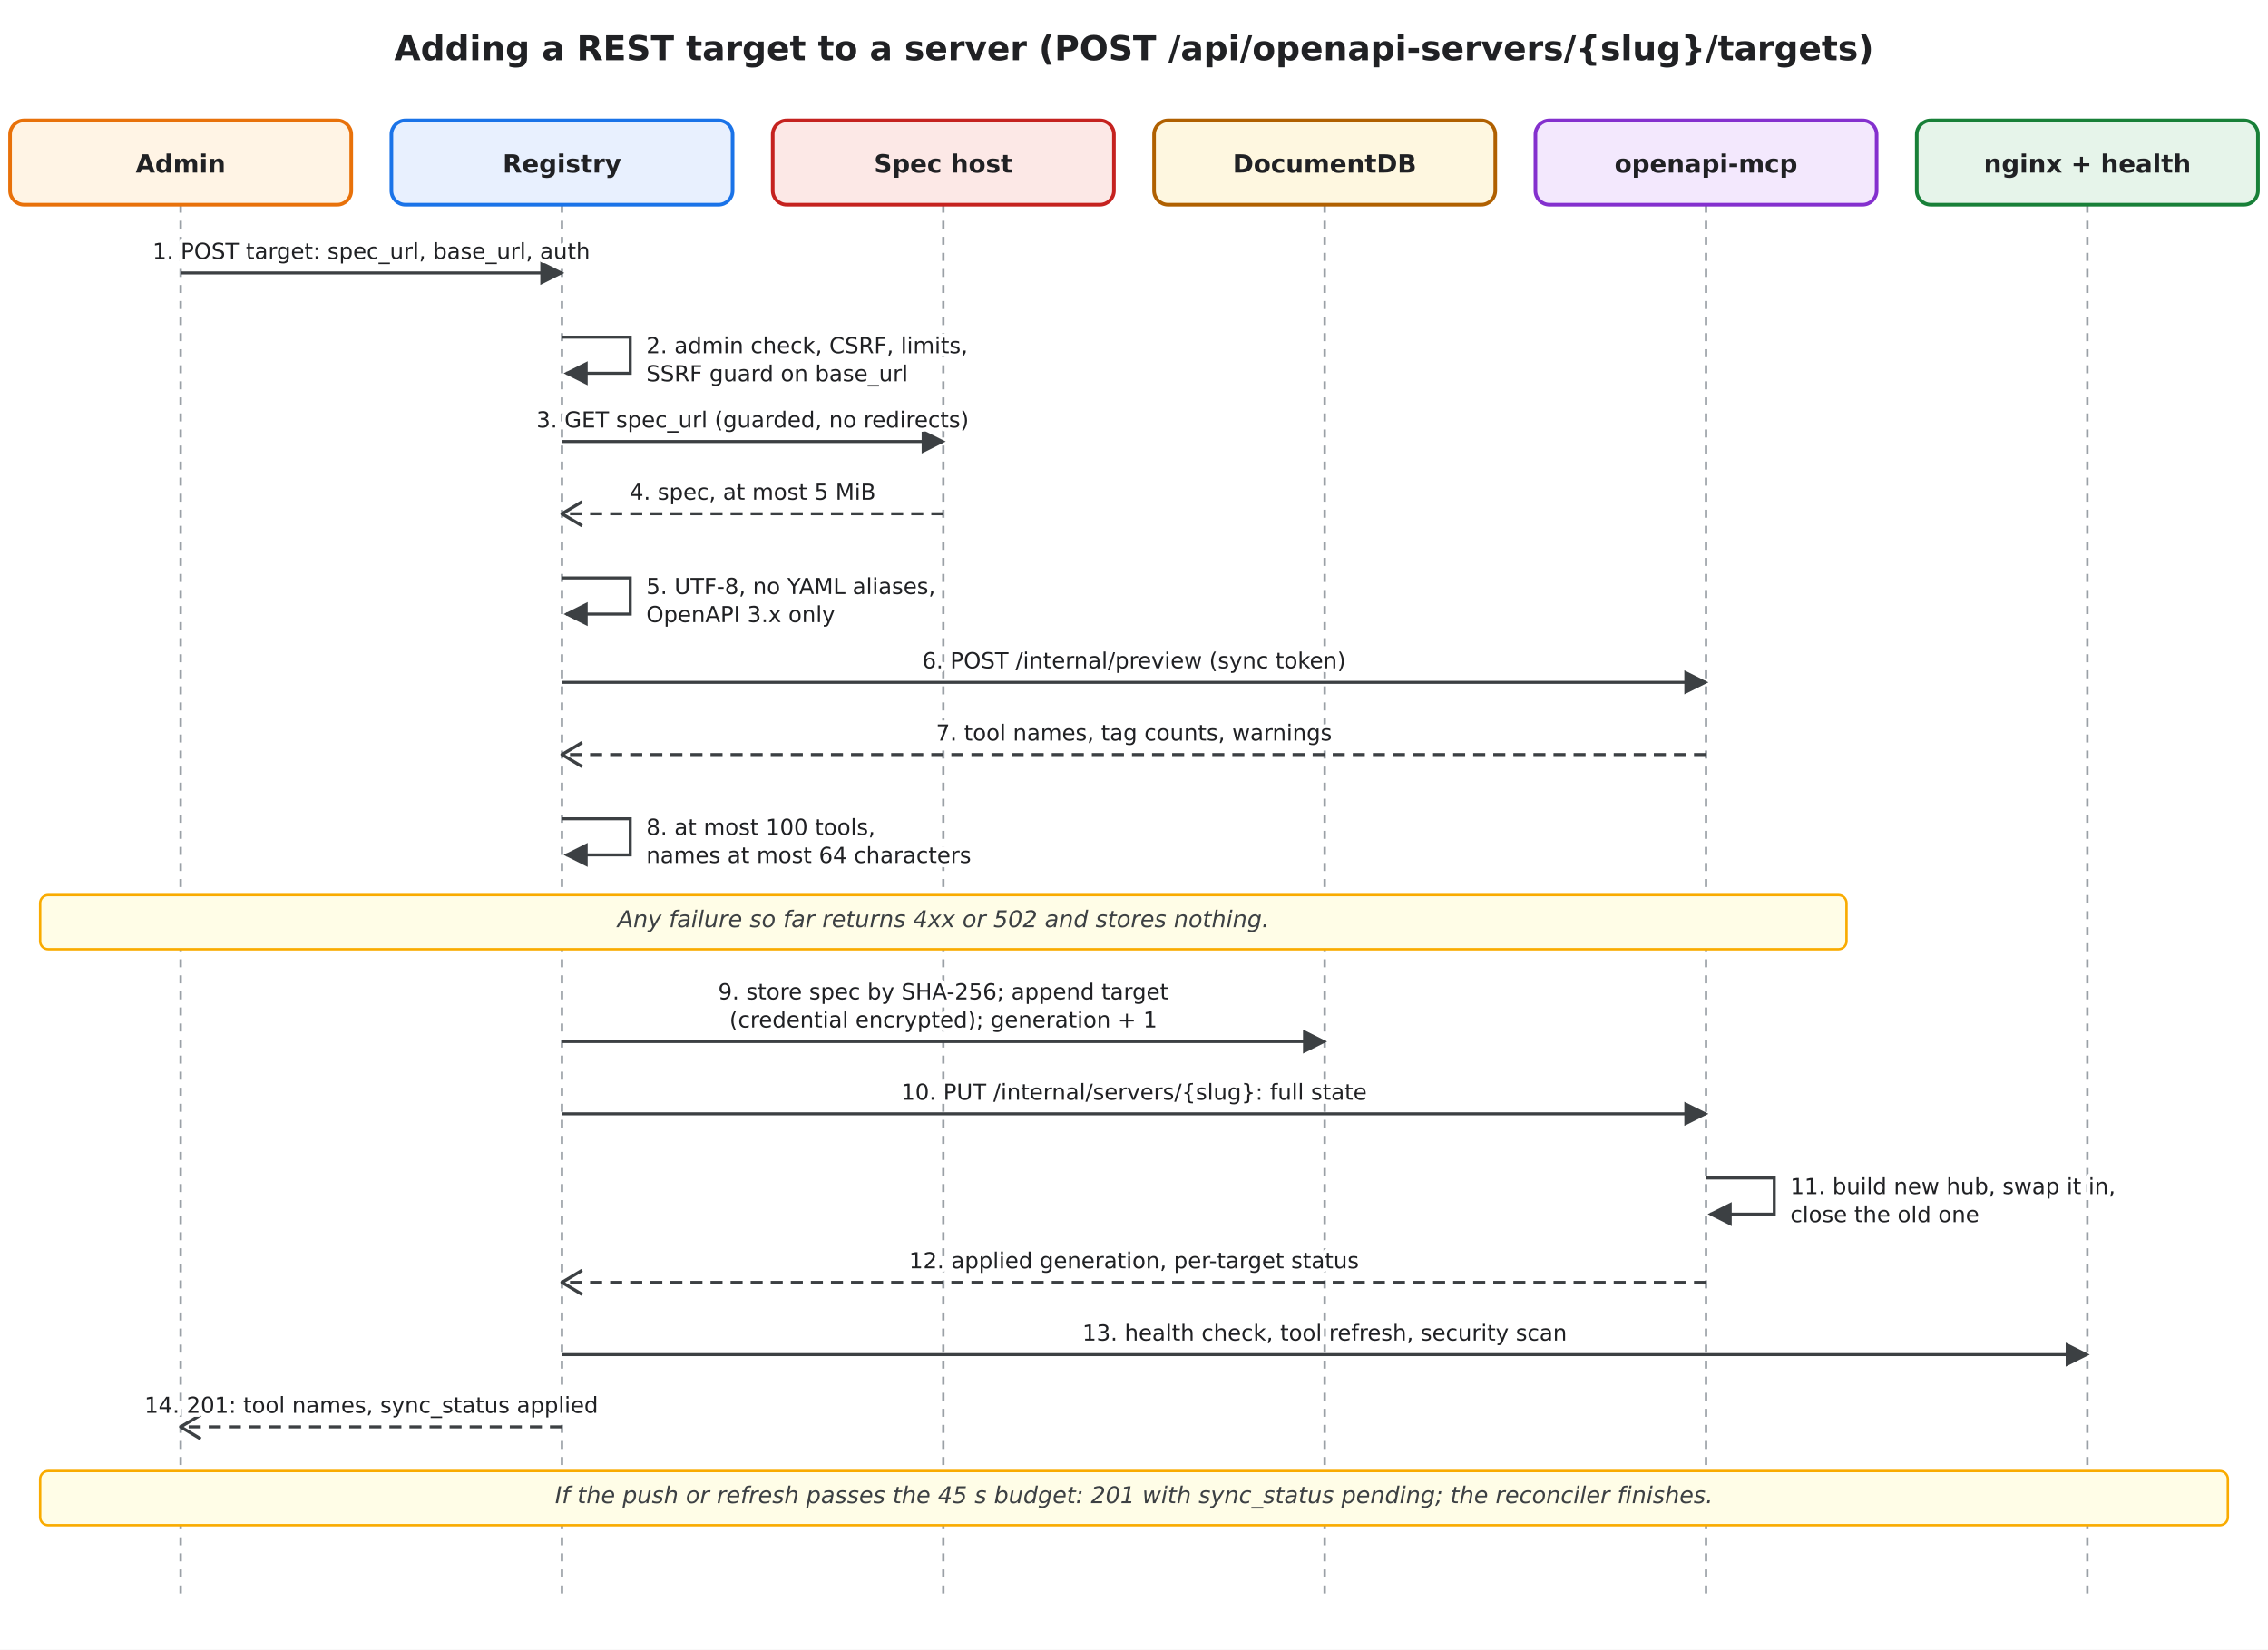
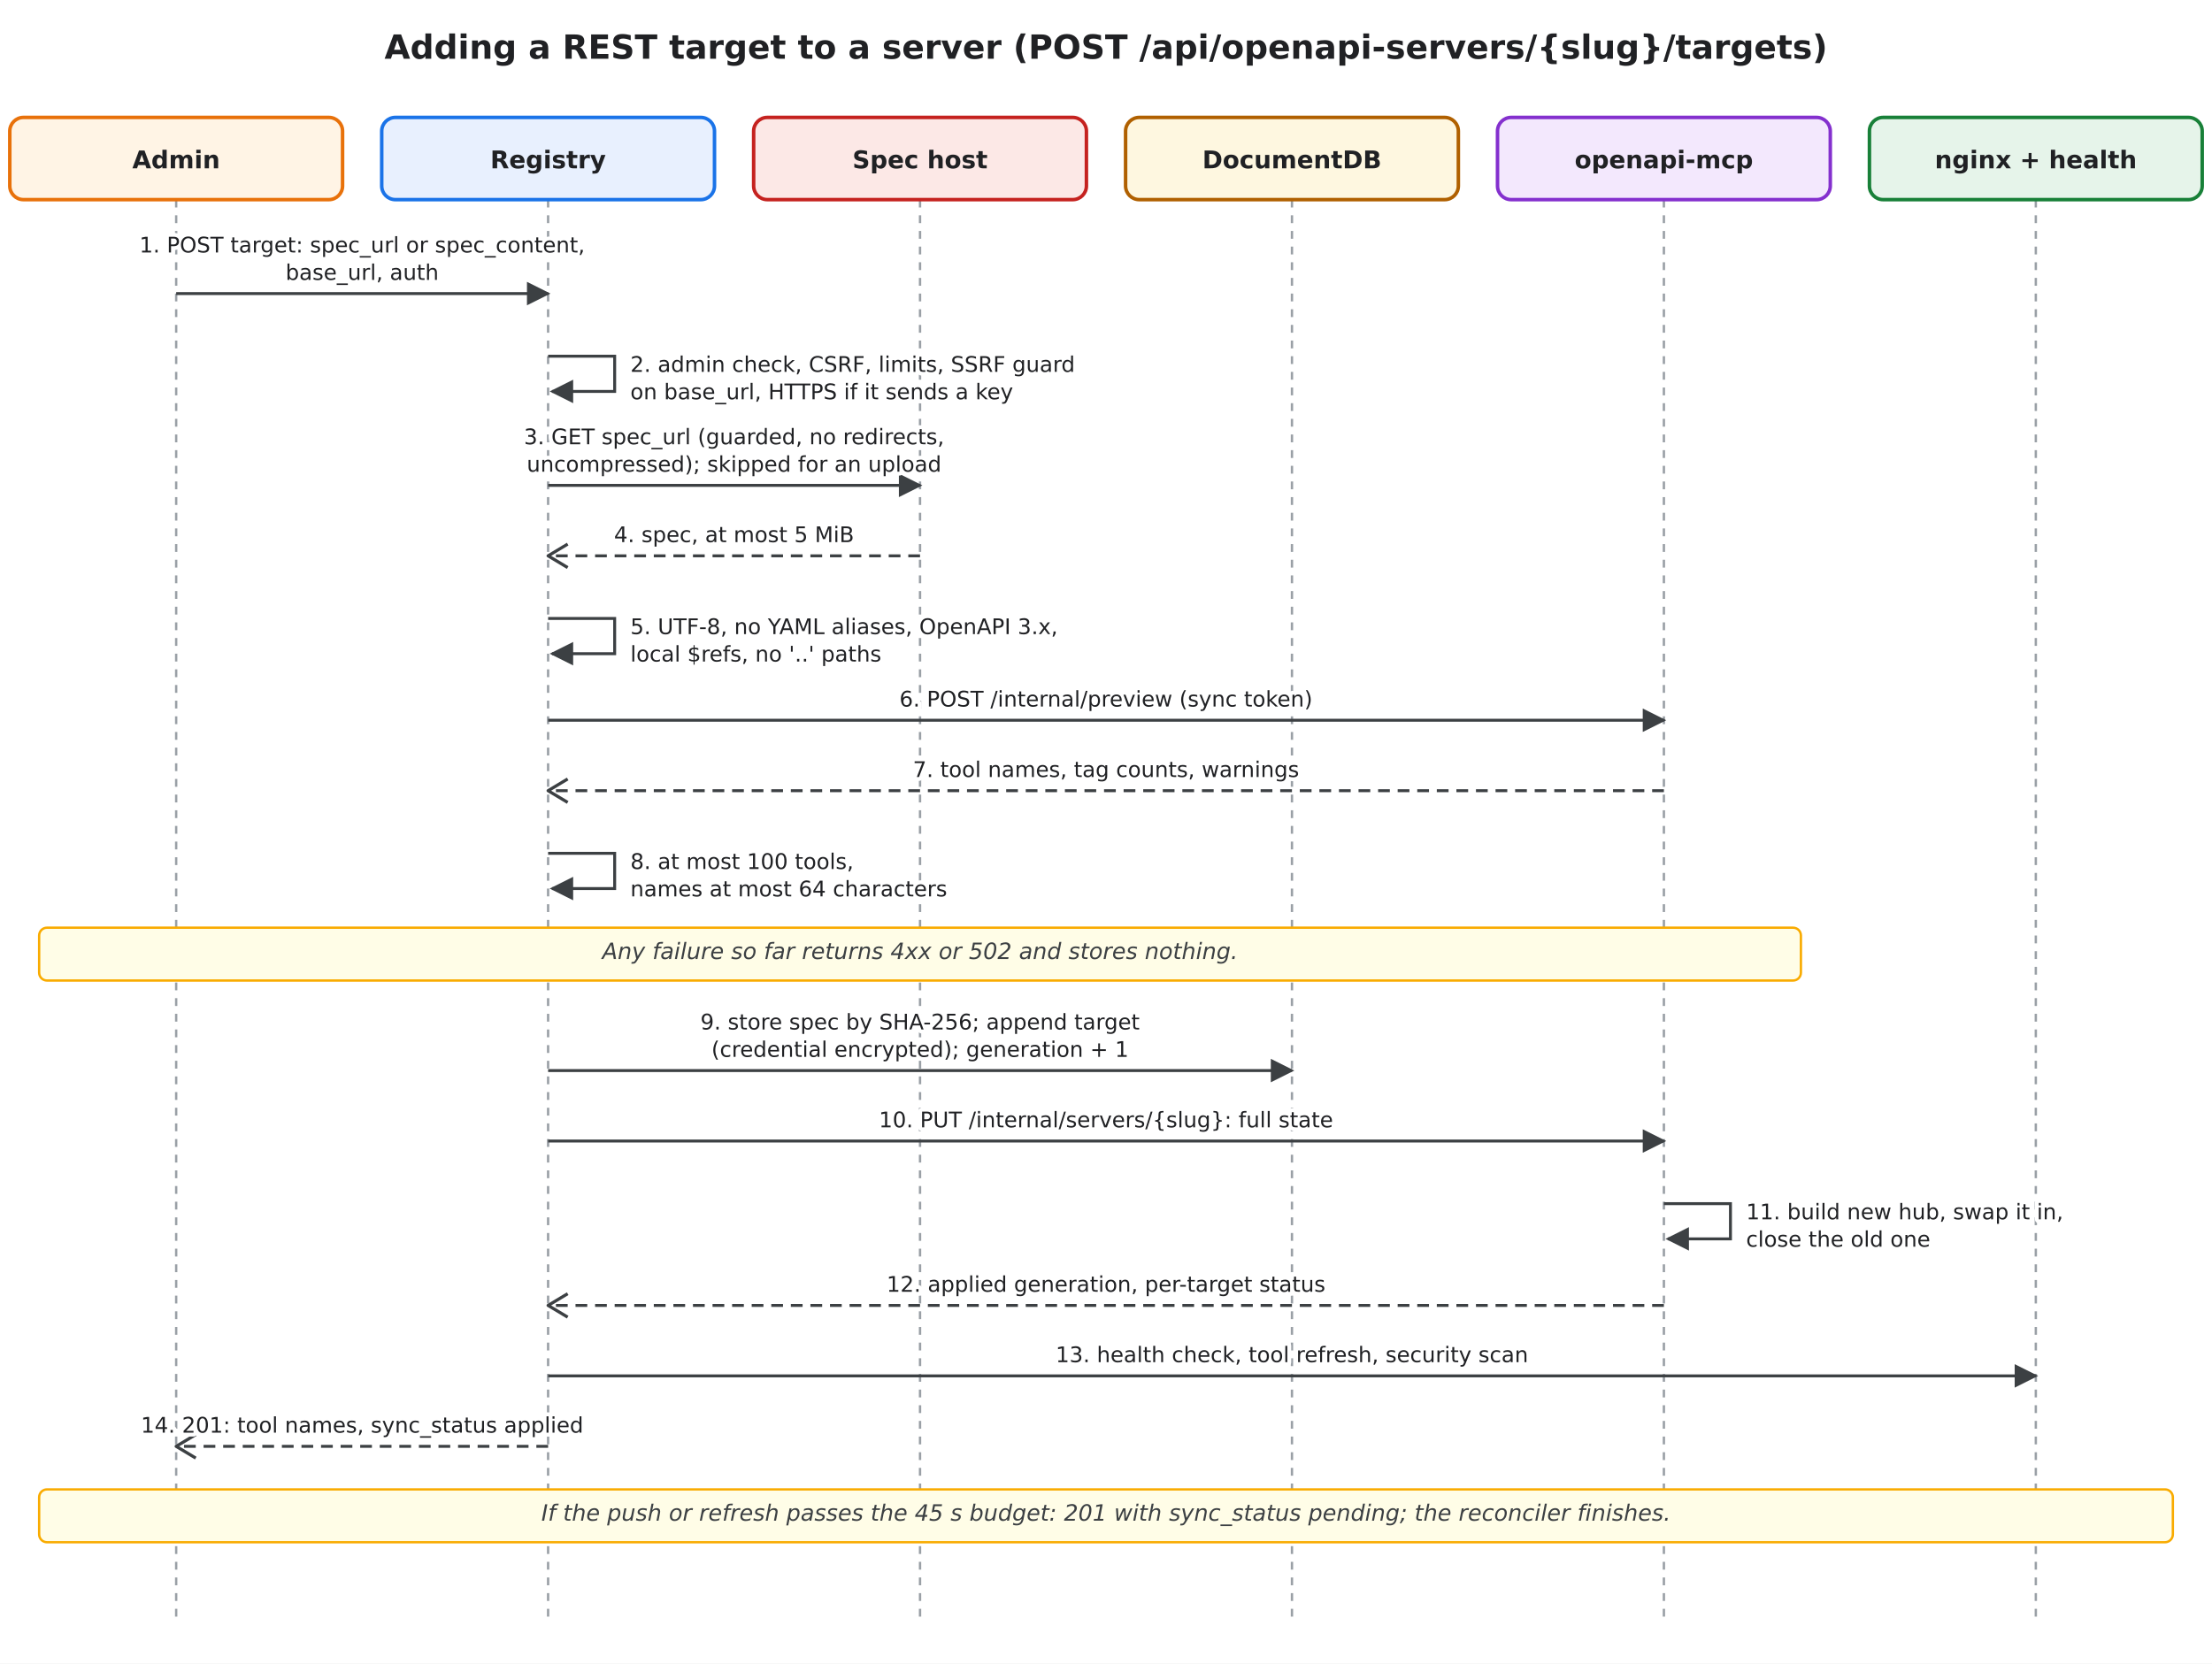
- <svg xmlns="http://www.w3.org/2000/svg" width="1130" height="822" viewBox="0 0 1130 822">
+ <svg xmlns="http://www.w3.org/2000/svg" width="1130" height="850" viewBox="0 0 1130 850">
  <defs>
    <marker id="arrow" viewBox="0 0 10 10" refX="9" refY="5" markerWidth="8" markerHeight="8" orient="auto-start-reverse">
      <path d="M0,0 L10,5 L0,10 z" fill="#3c4043" stroke-dasharray="none" />
    </marker>
    <marker id="arrow-open" viewBox="0 0 10 10" refX="9" refY="5" markerWidth="8" markerHeight="8" orient="auto-start-reverse">
      <path d="M0,0 L10,5 L0,10" fill="none" stroke="#3c4043" stroke-width="1.5" stroke-dasharray="none" />
    </marker>
  </defs>
-   <rect x="0" y="0" width="1130" height="822" fill="#ffffff" />
+   <rect x="0" y="0" width="1130" height="850" fill="#ffffff" />
  <text x="565.0" y="30.0" font-family="DejaVu Sans, Helvetica, Arial, sans-serif" font-size="17" font-weight="bold" text-anchor="middle" fill="#202124">Adding a REST target to a server (POST /api/openapi-servers/{slug}/targets)</text>
-   <line x1="90" y1="102" x2="90" y2="798" stroke="#9aa0a6" stroke-width="1.2" stroke-dasharray="4,4" />
+   <line x1="90" y1="102" x2="90" y2="826" stroke="#9aa0a6" stroke-width="1.2" stroke-dasharray="4,4" />
  <rect x="5.0" y="60" width="170" height="42" rx="7" fill="#fff4e5" stroke="#e8710a" stroke-width="1.8" />
  <text x="90.0" y="86.0" font-family="DejaVu Sans, Helvetica, Arial, sans-serif" font-size="12.5" font-weight="bold" text-anchor="middle" fill="#202124">Admin</text>
-   <line x1="280" y1="102" x2="280" y2="798" stroke="#9aa0a6" stroke-width="1.2" stroke-dasharray="4,4" />
+   <line x1="280" y1="102" x2="280" y2="826" stroke="#9aa0a6" stroke-width="1.2" stroke-dasharray="4,4" />
  <rect x="195.0" y="60" width="170" height="42" rx="7" fill="#e8f0fe" stroke="#1a73e8" stroke-width="1.8" />
  <text x="280.0" y="86.0" font-family="DejaVu Sans, Helvetica, Arial, sans-serif" font-size="12.5" font-weight="bold" text-anchor="middle" fill="#202124">Registry</text>
-   <line x1="470" y1="102" x2="470" y2="798" stroke="#9aa0a6" stroke-width="1.2" stroke-dasharray="4,4" />
+   <line x1="470" y1="102" x2="470" y2="826" stroke="#9aa0a6" stroke-width="1.2" stroke-dasharray="4,4" />
  <rect x="385.0" y="60" width="170" height="42" rx="7" fill="#fce8e6" stroke="#c5221f" stroke-width="1.8" />
  <text x="470.0" y="86.0" font-family="DejaVu Sans, Helvetica, Arial, sans-serif" font-size="12.5" font-weight="bold" text-anchor="middle" fill="#202124">Spec host</text>
-   <line x1="660" y1="102" x2="660" y2="798" stroke="#9aa0a6" stroke-width="1.2" stroke-dasharray="4,4" />
+   <line x1="660" y1="102" x2="660" y2="826" stroke="#9aa0a6" stroke-width="1.2" stroke-dasharray="4,4" />
  <rect x="575.0" y="60" width="170" height="42" rx="7" fill="#fef7e0" stroke="#b06000" stroke-width="1.8" />
  <text x="660.0" y="86.0" font-family="DejaVu Sans, Helvetica, Arial, sans-serif" font-size="12.5" font-weight="bold" text-anchor="middle" fill="#202124">DocumentDB</text>
-   <line x1="850" y1="102" x2="850" y2="798" stroke="#9aa0a6" stroke-width="1.2" stroke-dasharray="4,4" />
+   <line x1="850" y1="102" x2="850" y2="826" stroke="#9aa0a6" stroke-width="1.2" stroke-dasharray="4,4" />
  <rect x="765.0" y="60" width="170" height="42" rx="7" fill="#f3e8fd" stroke="#8430ce" stroke-width="1.8" />
  <text x="850.0" y="86.0" font-family="DejaVu Sans, Helvetica, Arial, sans-serif" font-size="12.5" font-weight="bold" text-anchor="middle" fill="#202124">openapi-mcp</text>
-   <line x1="1040" y1="102" x2="1040" y2="798" stroke="#9aa0a6" stroke-width="1.2" stroke-dasharray="4,4" />
+   <line x1="1040" y1="102" x2="1040" y2="826" stroke="#9aa0a6" stroke-width="1.2" stroke-dasharray="4,4" />
  <rect x="955.0" y="60" width="170" height="42" rx="7" fill="#e6f4ea" stroke="#188038" stroke-width="1.8" />
  <text x="1040.0" y="86.0" font-family="DejaVu Sans, Helvetica, Arial, sans-serif" font-size="12.5" font-weight="bold" text-anchor="middle" fill="#202124">nginx + health</text>
-   <line x1="90" y1="136" x2="280" y2="136" stroke="#3c4043" stroke-width="1.5" marker-end="url(#arrow)" />
-   <text x="185.0" y="129.0" font-family="DejaVu Sans, Helvetica, Arial, sans-serif" font-size="11" text-anchor="middle" stroke="#ffffff" stroke-width="4" stroke-linejoin="round" fill="#ffffff">1. POST target: spec_url, base_url, auth</text>
-   <text x="185.0" y="129.0" font-family="DejaVu Sans, Helvetica, Arial, sans-serif" font-size="11" font-weight="normal" text-anchor="middle" fill="#202124">1. POST target: spec_url, base_url, auth</text>
-   <path d="M280,168 L314,168 L314,186 L282,186" fill="none" stroke="#3c4043" stroke-width="1.5" marker-end="url(#arrow)" />
-   <text x="322.0" y="176.0" font-family="DejaVu Sans, Helvetica, Arial, sans-serif" font-size="11" text-anchor="start" stroke="#ffffff" stroke-width="4" stroke-linejoin="round" fill="#ffffff">2. admin check, CSRF, limits,</text>
-   <text x="322.0" y="176.0" font-family="DejaVu Sans, Helvetica, Arial, sans-serif" font-size="11" font-weight="normal" text-anchor="start" fill="#202124">2. admin check, CSRF, limits,</text>
-   <text x="322.0" y="190.0" font-family="DejaVu Sans, Helvetica, Arial, sans-serif" font-size="11" text-anchor="start" stroke="#ffffff" stroke-width="4" stroke-linejoin="round" fill="#ffffff">SSRF guard on base_url</text>
-   <text x="322.0" y="190.0" font-family="DejaVu Sans, Helvetica, Arial, sans-serif" font-size="11" font-weight="normal" text-anchor="start" fill="#202124">SSRF guard on base_url</text>
-   <line x1="280" y1="220" x2="470" y2="220" stroke="#3c4043" stroke-width="1.5" marker-end="url(#arrow)" />
-   <text x="375.0" y="213.0" font-family="DejaVu Sans, Helvetica, Arial, sans-serif" font-size="11" text-anchor="middle" stroke="#ffffff" stroke-width="4" stroke-linejoin="round" fill="#ffffff">3. GET spec_url (guarded, no redirects)</text>
-   <text x="375.0" y="213.0" font-family="DejaVu Sans, Helvetica, Arial, sans-serif" font-size="11" font-weight="normal" text-anchor="middle" fill="#202124">3. GET spec_url (guarded, no redirects)</text>
-   <line x1="470" y1="256" x2="280" y2="256" stroke="#3c4043" stroke-width="1.5" stroke-dasharray="6,4" />
-   <path d="M290,250 L280,256 L290,262" fill="none" stroke="#3c4043" stroke-width="1.6" stroke-linejoin="round" />
-   <text x="375.0" y="249.0" font-family="DejaVu Sans, Helvetica, Arial, sans-serif" font-size="11" text-anchor="middle" stroke="#ffffff" stroke-width="4" stroke-linejoin="round" fill="#ffffff">4. spec, at most 5 MiB</text>
-   <text x="375.0" y="249.0" font-family="DejaVu Sans, Helvetica, Arial, sans-serif" font-size="11" font-weight="normal" text-anchor="middle" fill="#202124">4. spec, at most 5 MiB</text>
-   <path d="M280,288 L314,288 L314,306 L282,306" fill="none" stroke="#3c4043" stroke-width="1.5" marker-end="url(#arrow)" />
-   <text x="322.0" y="296.0" font-family="DejaVu Sans, Helvetica, Arial, sans-serif" font-size="11" text-anchor="start" stroke="#ffffff" stroke-width="4" stroke-linejoin="round" fill="#ffffff">5. UTF-8, no YAML aliases,</text>
-   <text x="322.0" y="296.0" font-family="DejaVu Sans, Helvetica, Arial, sans-serif" font-size="11" font-weight="normal" text-anchor="start" fill="#202124">5. UTF-8, no YAML aliases,</text>
-   <text x="322.0" y="310.0" font-family="DejaVu Sans, Helvetica, Arial, sans-serif" font-size="11" text-anchor="start" stroke="#ffffff" stroke-width="4" stroke-linejoin="round" fill="#ffffff">OpenAPI 3.x only</text>
-   <text x="322.0" y="310.0" font-family="DejaVu Sans, Helvetica, Arial, sans-serif" font-size="11" font-weight="normal" text-anchor="start" fill="#202124">OpenAPI 3.x only</text>
-   <line x1="280" y1="340" x2="850" y2="340" stroke="#3c4043" stroke-width="1.5" marker-end="url(#arrow)" />
-   <text x="565.0" y="333.0" font-family="DejaVu Sans, Helvetica, Arial, sans-serif" font-size="11" text-anchor="middle" stroke="#ffffff" stroke-width="4" stroke-linejoin="round" fill="#ffffff">6. POST /internal/preview (sync token)</text>
-   <text x="565.0" y="333.0" font-family="DejaVu Sans, Helvetica, Arial, sans-serif" font-size="11" font-weight="normal" text-anchor="middle" fill="#202124">6. POST /internal/preview (sync token)</text>
-   <line x1="850" y1="376" x2="280" y2="376" stroke="#3c4043" stroke-width="1.5" stroke-dasharray="6,4" />
-   <path d="M290,370 L280,376 L290,382" fill="none" stroke="#3c4043" stroke-width="1.6" stroke-linejoin="round" />
-   <text x="565.0" y="369.0" font-family="DejaVu Sans, Helvetica, Arial, sans-serif" font-size="11" text-anchor="middle" stroke="#ffffff" stroke-width="4" stroke-linejoin="round" fill="#ffffff">7. tool names, tag counts, warnings</text>
-   <text x="565.0" y="369.0" font-family="DejaVu Sans, Helvetica, Arial, sans-serif" font-size="11" font-weight="normal" text-anchor="middle" fill="#202124">7. tool names, tag counts, warnings</text>
-   <path d="M280,408 L314,408 L314,426 L282,426" fill="none" stroke="#3c4043" stroke-width="1.5" marker-end="url(#arrow)" />
-   <text x="322.0" y="416.0" font-family="DejaVu Sans, Helvetica, Arial, sans-serif" font-size="11" text-anchor="start" stroke="#ffffff" stroke-width="4" stroke-linejoin="round" fill="#ffffff">8. at most 100 tools,</text>
-   <text x="322.0" y="416.0" font-family="DejaVu Sans, Helvetica, Arial, sans-serif" font-size="11" font-weight="normal" text-anchor="start" fill="#202124">8. at most 100 tools,</text>
-   <text x="322.0" y="430.0" font-family="DejaVu Sans, Helvetica, Arial, sans-serif" font-size="11" text-anchor="start" stroke="#ffffff" stroke-width="4" stroke-linejoin="round" fill="#ffffff">names at most 64 characters</text>
-   <text x="322.0" y="430.0" font-family="DejaVu Sans, Helvetica, Arial, sans-serif" font-size="11" font-weight="normal" text-anchor="start" fill="#202124">names at most 64 characters</text>
-   <rect x="20" y="446" width="900" height="27" rx="4" fill="#fffde7" stroke="#f9ab00" stroke-width="1.2" />
-   <text x="470.0" y="462.0" font-family="DejaVu Sans, Helvetica, Arial, sans-serif" font-size="11.5" font-weight="normal" text-anchor="middle" fill="#3c4043" font-style="italic">Any failure so far returns 4xx or 502 and stores nothing.</text>
-   <line x1="280" y1="519" x2="660" y2="519" stroke="#3c4043" stroke-width="1.5" marker-end="url(#arrow)" />
-   <text x="470.0" y="498.0" font-family="DejaVu Sans, Helvetica, Arial, sans-serif" font-size="11" text-anchor="middle" stroke="#ffffff" stroke-width="4" stroke-linejoin="round" fill="#ffffff">9. store spec by SHA-256; append target</text>
-   <text x="470.0" y="498.0" font-family="DejaVu Sans, Helvetica, Arial, sans-serif" font-size="11" font-weight="normal" text-anchor="middle" fill="#202124">9. store spec by SHA-256; append target</text>
-   <text x="470.0" y="512.0" font-family="DejaVu Sans, Helvetica, Arial, sans-serif" font-size="11" text-anchor="middle" stroke="#ffffff" stroke-width="4" stroke-linejoin="round" fill="#ffffff">(credential encrypted); generation + 1</text>
-   <text x="470.0" y="512.0" font-family="DejaVu Sans, Helvetica, Arial, sans-serif" font-size="11" font-weight="normal" text-anchor="middle" fill="#202124">(credential encrypted); generation + 1</text>
-   <line x1="280" y1="555" x2="850" y2="555" stroke="#3c4043" stroke-width="1.5" marker-end="url(#arrow)" />
-   <text x="565.0" y="548.0" font-family="DejaVu Sans, Helvetica, Arial, sans-serif" font-size="11" text-anchor="middle" stroke="#ffffff" stroke-width="4" stroke-linejoin="round" fill="#ffffff">10. PUT /internal/servers/{slug}: full state</text>
-   <text x="565.0" y="548.0" font-family="DejaVu Sans, Helvetica, Arial, sans-serif" font-size="11" font-weight="normal" text-anchor="middle" fill="#202124">10. PUT /internal/servers/{slug}: full state</text>
-   <path d="M850,587 L884,587 L884,605 L852,605" fill="none" stroke="#3c4043" stroke-width="1.5" marker-end="url(#arrow)" />
-   <text x="892.0" y="595.0" font-family="DejaVu Sans, Helvetica, Arial, sans-serif" font-size="11" text-anchor="start" stroke="#ffffff" stroke-width="4" stroke-linejoin="round" fill="#ffffff">11. build new hub, swap it in,</text>
-   <text x="892.0" y="595.0" font-family="DejaVu Sans, Helvetica, Arial, sans-serif" font-size="11" font-weight="normal" text-anchor="start" fill="#202124">11. build new hub, swap it in,</text>
-   <text x="892.0" y="609.0" font-family="DejaVu Sans, Helvetica, Arial, sans-serif" font-size="11" text-anchor="start" stroke="#ffffff" stroke-width="4" stroke-linejoin="round" fill="#ffffff">close the old one</text>
-   <text x="892.0" y="609.0" font-family="DejaVu Sans, Helvetica, Arial, sans-serif" font-size="11" font-weight="normal" text-anchor="start" fill="#202124">close the old one</text>
-   <line x1="850" y1="639" x2="280" y2="639" stroke="#3c4043" stroke-width="1.5" stroke-dasharray="6,4" />
-   <path d="M290,633 L280,639 L290,645" fill="none" stroke="#3c4043" stroke-width="1.6" stroke-linejoin="round" />
-   <text x="565.0" y="632.0" font-family="DejaVu Sans, Helvetica, Arial, sans-serif" font-size="11" text-anchor="middle" stroke="#ffffff" stroke-width="4" stroke-linejoin="round" fill="#ffffff">12. applied generation, per-target status</text>
-   <text x="565.0" y="632.0" font-family="DejaVu Sans, Helvetica, Arial, sans-serif" font-size="11" font-weight="normal" text-anchor="middle" fill="#202124">12. applied generation, per-target status</text>
-   <line x1="280" y1="675" x2="1040" y2="675" stroke="#3c4043" stroke-width="1.5" marker-end="url(#arrow)" />
-   <text x="660.0" y="668.0" font-family="DejaVu Sans, Helvetica, Arial, sans-serif" font-size="11" text-anchor="middle" stroke="#ffffff" stroke-width="4" stroke-linejoin="round" fill="#ffffff">13. health check, tool refresh, security scan</text>
-   <text x="660.0" y="668.0" font-family="DejaVu Sans, Helvetica, Arial, sans-serif" font-size="11" font-weight="normal" text-anchor="middle" fill="#202124">13. health check, tool refresh, security scan</text>
-   <line x1="280" y1="711" x2="90" y2="711" stroke="#3c4043" stroke-width="1.5" stroke-dasharray="6,4" />
-   <path d="M100,705 L90,711 L100,717" fill="none" stroke="#3c4043" stroke-width="1.6" stroke-linejoin="round" />
-   <text x="185.0" y="704.0" font-family="DejaVu Sans, Helvetica, Arial, sans-serif" font-size="11" text-anchor="middle" stroke="#ffffff" stroke-width="4" stroke-linejoin="round" fill="#ffffff">14. 201: tool names, sync_status applied</text>
-   <text x="185.0" y="704.0" font-family="DejaVu Sans, Helvetica, Arial, sans-serif" font-size="11" font-weight="normal" text-anchor="middle" fill="#202124">14. 201: tool names, sync_status applied</text>
-   <rect x="20" y="733" width="1090" height="27" rx="4" fill="#fffde7" stroke="#f9ab00" stroke-width="1.2" />
-   <text x="565.0" y="749.0" font-family="DejaVu Sans, Helvetica, Arial, sans-serif" font-size="11.5" font-weight="normal" text-anchor="middle" fill="#3c4043" font-style="italic">If the push or refresh passes the 45 s budget: 201 with sync_status pending; the reconciler finishes.</text>
+   <line x1="90" y1="150" x2="280" y2="150" stroke="#3c4043" stroke-width="1.5" marker-end="url(#arrow)" />
+   <text x="185.0" y="129.0" font-family="DejaVu Sans, Helvetica, Arial, sans-serif" font-size="11" text-anchor="middle" stroke="#ffffff" stroke-width="4" stroke-linejoin="round" fill="#ffffff">1. POST target: spec_url or spec_content,</text>
+   <text x="185.0" y="129.0" font-family="DejaVu Sans, Helvetica, Arial, sans-serif" font-size="11" font-weight="normal" text-anchor="middle" fill="#202124">1. POST target: spec_url or spec_content,</text>
+   <text x="185.0" y="143.0" font-family="DejaVu Sans, Helvetica, Arial, sans-serif" font-size="11" text-anchor="middle" stroke="#ffffff" stroke-width="4" stroke-linejoin="round" fill="#ffffff">base_url, auth</text>
+   <text x="185.0" y="143.0" font-family="DejaVu Sans, Helvetica, Arial, sans-serif" font-size="11" font-weight="normal" text-anchor="middle" fill="#202124">base_url, auth</text>
+   <path d="M280,182 L314,182 L314,200 L282,200" fill="none" stroke="#3c4043" stroke-width="1.5" marker-end="url(#arrow)" />
+   <text x="322.0" y="190.0" font-family="DejaVu Sans, Helvetica, Arial, sans-serif" font-size="11" text-anchor="start" stroke="#ffffff" stroke-width="4" stroke-linejoin="round" fill="#ffffff">2. admin check, CSRF, limits, SSRF guard</text>
+   <text x="322.0" y="190.0" font-family="DejaVu Sans, Helvetica, Arial, sans-serif" font-size="11" font-weight="normal" text-anchor="start" fill="#202124">2. admin check, CSRF, limits, SSRF guard</text>
+   <text x="322.0" y="204.0" font-family="DejaVu Sans, Helvetica, Arial, sans-serif" font-size="11" text-anchor="start" stroke="#ffffff" stroke-width="4" stroke-linejoin="round" fill="#ffffff">on base_url, HTTPS if it sends a key</text>
+   <text x="322.0" y="204.0" font-family="DejaVu Sans, Helvetica, Arial, sans-serif" font-size="11" font-weight="normal" text-anchor="start" fill="#202124">on base_url, HTTPS if it sends a key</text>
+   <line x1="280" y1="248" x2="470" y2="248" stroke="#3c4043" stroke-width="1.5" marker-end="url(#arrow)" />
+   <text x="375.0" y="227.0" font-family="DejaVu Sans, Helvetica, Arial, sans-serif" font-size="11" text-anchor="middle" stroke="#ffffff" stroke-width="4" stroke-linejoin="round" fill="#ffffff">3. GET spec_url (guarded, no redirects,</text>
+   <text x="375.0" y="227.0" font-family="DejaVu Sans, Helvetica, Arial, sans-serif" font-size="11" font-weight="normal" text-anchor="middle" fill="#202124">3. GET spec_url (guarded, no redirects,</text>
+   <text x="375.0" y="241.0" font-family="DejaVu Sans, Helvetica, Arial, sans-serif" font-size="11" text-anchor="middle" stroke="#ffffff" stroke-width="4" stroke-linejoin="round" fill="#ffffff">uncompressed); skipped for an upload</text>
+   <text x="375.0" y="241.0" font-family="DejaVu Sans, Helvetica, Arial, sans-serif" font-size="11" font-weight="normal" text-anchor="middle" fill="#202124">uncompressed); skipped for an upload</text>
+   <line x1="470" y1="284" x2="280" y2="284" stroke="#3c4043" stroke-width="1.5" stroke-dasharray="6,4" />
+   <path d="M290,278 L280,284 L290,290" fill="none" stroke="#3c4043" stroke-width="1.6" stroke-linejoin="round" />
+   <text x="375.0" y="277.0" font-family="DejaVu Sans, Helvetica, Arial, sans-serif" font-size="11" text-anchor="middle" stroke="#ffffff" stroke-width="4" stroke-linejoin="round" fill="#ffffff">4. spec, at most 5 MiB</text>
+   <text x="375.0" y="277.0" font-family="DejaVu Sans, Helvetica, Arial, sans-serif" font-size="11" font-weight="normal" text-anchor="middle" fill="#202124">4. spec, at most 5 MiB</text>
+   <path d="M280,316 L314,316 L314,334 L282,334" fill="none" stroke="#3c4043" stroke-width="1.5" marker-end="url(#arrow)" />
+   <text x="322.0" y="324.0" font-family="DejaVu Sans, Helvetica, Arial, sans-serif" font-size="11" text-anchor="start" stroke="#ffffff" stroke-width="4" stroke-linejoin="round" fill="#ffffff">5. UTF-8, no YAML aliases, OpenAPI 3.x,</text>
+   <text x="322.0" y="324.0" font-family="DejaVu Sans, Helvetica, Arial, sans-serif" font-size="11" font-weight="normal" text-anchor="start" fill="#202124">5. UTF-8, no YAML aliases, OpenAPI 3.x,</text>
+   <text x="322.0" y="338.0" font-family="DejaVu Sans, Helvetica, Arial, sans-serif" font-size="11" text-anchor="start" stroke="#ffffff" stroke-width="4" stroke-linejoin="round" fill="#ffffff">local $refs, no '..' paths</text>
+   <text x="322.0" y="338.0" font-family="DejaVu Sans, Helvetica, Arial, sans-serif" font-size="11" font-weight="normal" text-anchor="start" fill="#202124">local $refs, no '..' paths</text>
+   <line x1="280" y1="368" x2="850" y2="368" stroke="#3c4043" stroke-width="1.5" marker-end="url(#arrow)" />
+   <text x="565.0" y="361.0" font-family="DejaVu Sans, Helvetica, Arial, sans-serif" font-size="11" text-anchor="middle" stroke="#ffffff" stroke-width="4" stroke-linejoin="round" fill="#ffffff">6. POST /internal/preview (sync token)</text>
+   <text x="565.0" y="361.0" font-family="DejaVu Sans, Helvetica, Arial, sans-serif" font-size="11" font-weight="normal" text-anchor="middle" fill="#202124">6. POST /internal/preview (sync token)</text>
+   <line x1="850" y1="404" x2="280" y2="404" stroke="#3c4043" stroke-width="1.5" stroke-dasharray="6,4" />
+   <path d="M290,398 L280,404 L290,410" fill="none" stroke="#3c4043" stroke-width="1.6" stroke-linejoin="round" />
+   <text x="565.0" y="397.0" font-family="DejaVu Sans, Helvetica, Arial, sans-serif" font-size="11" text-anchor="middle" stroke="#ffffff" stroke-width="4" stroke-linejoin="round" fill="#ffffff">7. tool names, tag counts, warnings</text>
+   <text x="565.0" y="397.0" font-family="DejaVu Sans, Helvetica, Arial, sans-serif" font-size="11" font-weight="normal" text-anchor="middle" fill="#202124">7. tool names, tag counts, warnings</text>
+   <path d="M280,436 L314,436 L314,454 L282,454" fill="none" stroke="#3c4043" stroke-width="1.5" marker-end="url(#arrow)" />
+   <text x="322.0" y="444.0" font-family="DejaVu Sans, Helvetica, Arial, sans-serif" font-size="11" text-anchor="start" stroke="#ffffff" stroke-width="4" stroke-linejoin="round" fill="#ffffff">8. at most 100 tools,</text>
+   <text x="322.0" y="444.0" font-family="DejaVu Sans, Helvetica, Arial, sans-serif" font-size="11" font-weight="normal" text-anchor="start" fill="#202124">8. at most 100 tools,</text>
+   <text x="322.0" y="458.0" font-family="DejaVu Sans, Helvetica, Arial, sans-serif" font-size="11" text-anchor="start" stroke="#ffffff" stroke-width="4" stroke-linejoin="round" fill="#ffffff">names at most 64 characters</text>
+   <text x="322.0" y="458.0" font-family="DejaVu Sans, Helvetica, Arial, sans-serif" font-size="11" font-weight="normal" text-anchor="start" fill="#202124">names at most 64 characters</text>
+   <rect x="20" y="474" width="900" height="27" rx="4" fill="#fffde7" stroke="#f9ab00" stroke-width="1.2" />
+   <text x="470.0" y="490.0" font-family="DejaVu Sans, Helvetica, Arial, sans-serif" font-size="11.5" font-weight="normal" text-anchor="middle" fill="#3c4043" font-style="italic">Any failure so far returns 4xx or 502 and stores nothing.</text>
+   <line x1="280" y1="547" x2="660" y2="547" stroke="#3c4043" stroke-width="1.5" marker-end="url(#arrow)" />
+   <text x="470.0" y="526.0" font-family="DejaVu Sans, Helvetica, Arial, sans-serif" font-size="11" text-anchor="middle" stroke="#ffffff" stroke-width="4" stroke-linejoin="round" fill="#ffffff">9. store spec by SHA-256; append target</text>
+   <text x="470.0" y="526.0" font-family="DejaVu Sans, Helvetica, Arial, sans-serif" font-size="11" font-weight="normal" text-anchor="middle" fill="#202124">9. store spec by SHA-256; append target</text>
+   <text x="470.0" y="540.0" font-family="DejaVu Sans, Helvetica, Arial, sans-serif" font-size="11" text-anchor="middle" stroke="#ffffff" stroke-width="4" stroke-linejoin="round" fill="#ffffff">(credential encrypted); generation + 1</text>
+   <text x="470.0" y="540.0" font-family="DejaVu Sans, Helvetica, Arial, sans-serif" font-size="11" font-weight="normal" text-anchor="middle" fill="#202124">(credential encrypted); generation + 1</text>
+   <line x1="280" y1="583" x2="850" y2="583" stroke="#3c4043" stroke-width="1.5" marker-end="url(#arrow)" />
+   <text x="565.0" y="576.0" font-family="DejaVu Sans, Helvetica, Arial, sans-serif" font-size="11" text-anchor="middle" stroke="#ffffff" stroke-width="4" stroke-linejoin="round" fill="#ffffff">10. PUT /internal/servers/{slug}: full state</text>
+   <text x="565.0" y="576.0" font-family="DejaVu Sans, Helvetica, Arial, sans-serif" font-size="11" font-weight="normal" text-anchor="middle" fill="#202124">10. PUT /internal/servers/{slug}: full state</text>
+   <path d="M850,615 L884,615 L884,633 L852,633" fill="none" stroke="#3c4043" stroke-width="1.5" marker-end="url(#arrow)" />
+   <text x="892.0" y="623.0" font-family="DejaVu Sans, Helvetica, Arial, sans-serif" font-size="11" text-anchor="start" stroke="#ffffff" stroke-width="4" stroke-linejoin="round" fill="#ffffff">11. build new hub, swap it in,</text>
+   <text x="892.0" y="623.0" font-family="DejaVu Sans, Helvetica, Arial, sans-serif" font-size="11" font-weight="normal" text-anchor="start" fill="#202124">11. build new hub, swap it in,</text>
+   <text x="892.0" y="637.0" font-family="DejaVu Sans, Helvetica, Arial, sans-serif" font-size="11" text-anchor="start" stroke="#ffffff" stroke-width="4" stroke-linejoin="round" fill="#ffffff">close the old one</text>
+   <text x="892.0" y="637.0" font-family="DejaVu Sans, Helvetica, Arial, sans-serif" font-size="11" font-weight="normal" text-anchor="start" fill="#202124">close the old one</text>
+   <line x1="850" y1="667" x2="280" y2="667" stroke="#3c4043" stroke-width="1.5" stroke-dasharray="6,4" />
+   <path d="M290,661 L280,667 L290,673" fill="none" stroke="#3c4043" stroke-width="1.6" stroke-linejoin="round" />
+   <text x="565.0" y="660.0" font-family="DejaVu Sans, Helvetica, Arial, sans-serif" font-size="11" text-anchor="middle" stroke="#ffffff" stroke-width="4" stroke-linejoin="round" fill="#ffffff">12. applied generation, per-target status</text>
+   <text x="565.0" y="660.0" font-family="DejaVu Sans, Helvetica, Arial, sans-serif" font-size="11" font-weight="normal" text-anchor="middle" fill="#202124">12. applied generation, per-target status</text>
+   <line x1="280" y1="703" x2="1040" y2="703" stroke="#3c4043" stroke-width="1.5" marker-end="url(#arrow)" />
+   <text x="660.0" y="696.0" font-family="DejaVu Sans, Helvetica, Arial, sans-serif" font-size="11" text-anchor="middle" stroke="#ffffff" stroke-width="4" stroke-linejoin="round" fill="#ffffff">13. health check, tool refresh, security scan</text>
+   <text x="660.0" y="696.0" font-family="DejaVu Sans, Helvetica, Arial, sans-serif" font-size="11" font-weight="normal" text-anchor="middle" fill="#202124">13. health check, tool refresh, security scan</text>
+   <line x1="280" y1="739" x2="90" y2="739" stroke="#3c4043" stroke-width="1.5" stroke-dasharray="6,4" />
+   <path d="M100,733 L90,739 L100,745" fill="none" stroke="#3c4043" stroke-width="1.6" stroke-linejoin="round" />
+   <text x="185.0" y="732.0" font-family="DejaVu Sans, Helvetica, Arial, sans-serif" font-size="11" text-anchor="middle" stroke="#ffffff" stroke-width="4" stroke-linejoin="round" fill="#ffffff">14. 201: tool names, sync_status applied</text>
+   <text x="185.0" y="732.0" font-family="DejaVu Sans, Helvetica, Arial, sans-serif" font-size="11" font-weight="normal" text-anchor="middle" fill="#202124">14. 201: tool names, sync_status applied</text>
+   <rect x="20" y="761" width="1090" height="27" rx="4" fill="#fffde7" stroke="#f9ab00" stroke-width="1.2" />
+   <text x="565.0" y="777.0" font-family="DejaVu Sans, Helvetica, Arial, sans-serif" font-size="11.5" font-weight="normal" text-anchor="middle" fill="#3c4043" font-style="italic">If the push or refresh passes the 45 s budget: 201 with sync_status pending; the reconciler finishes.</text>
</svg>
